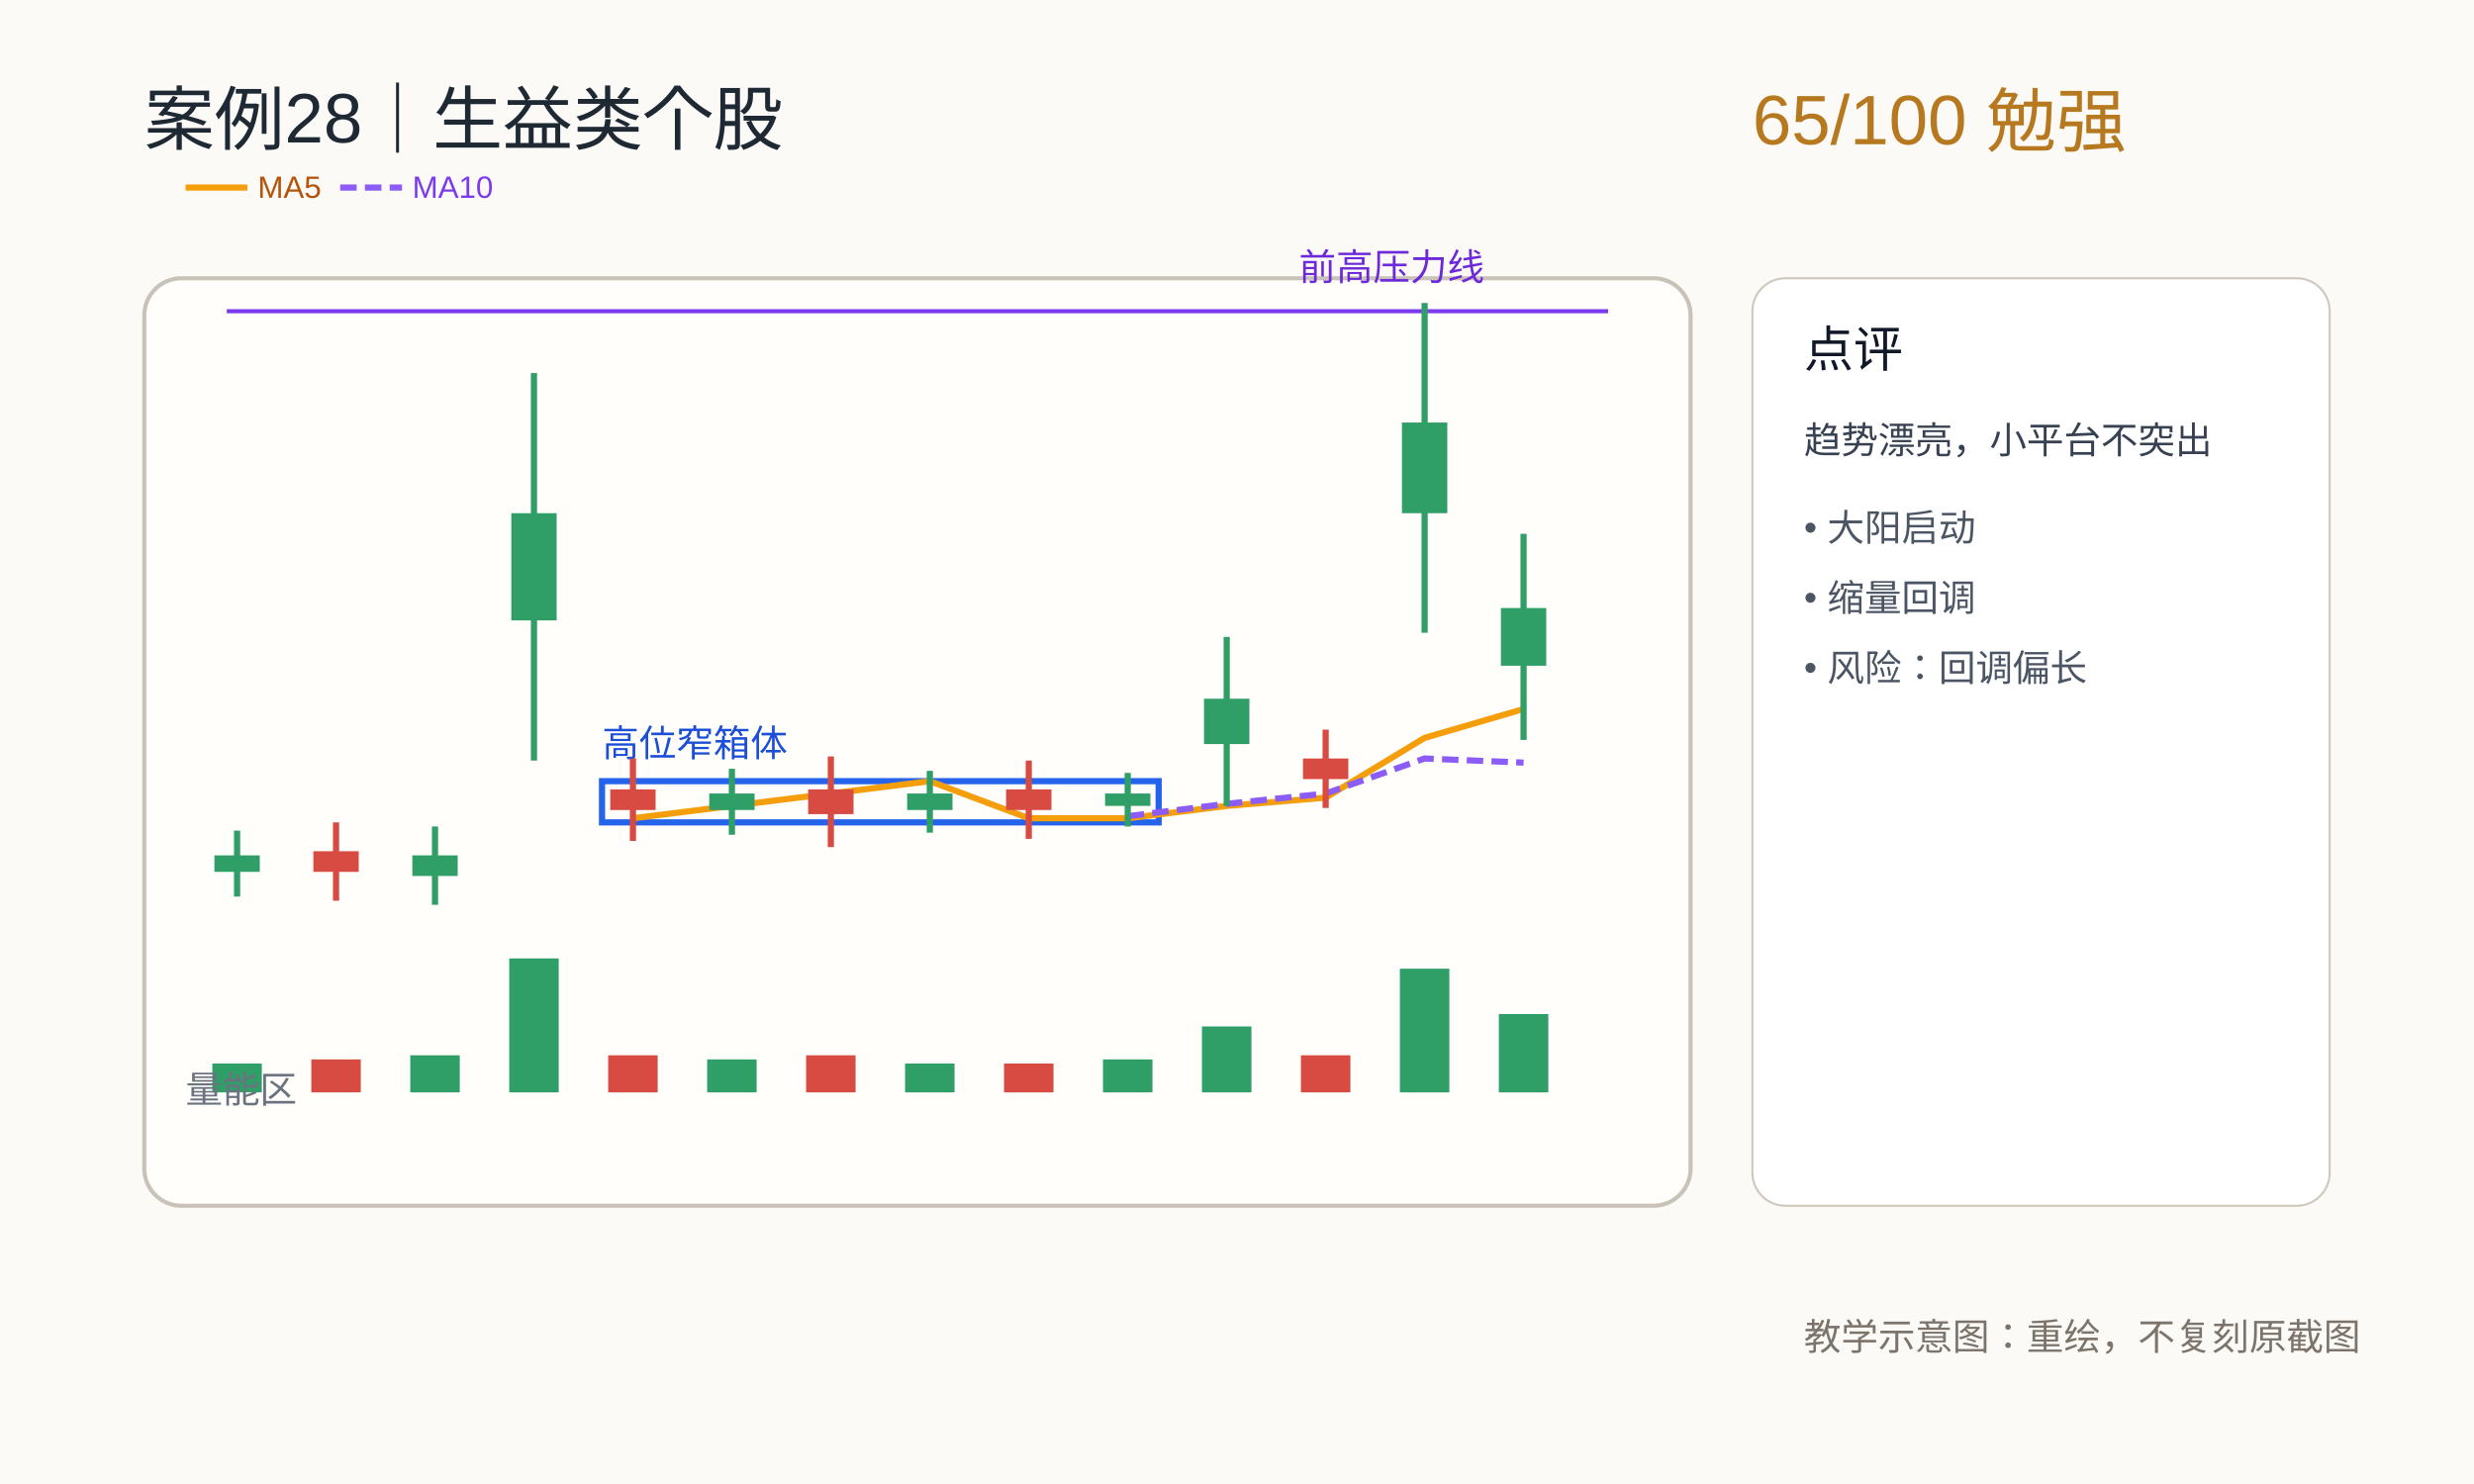
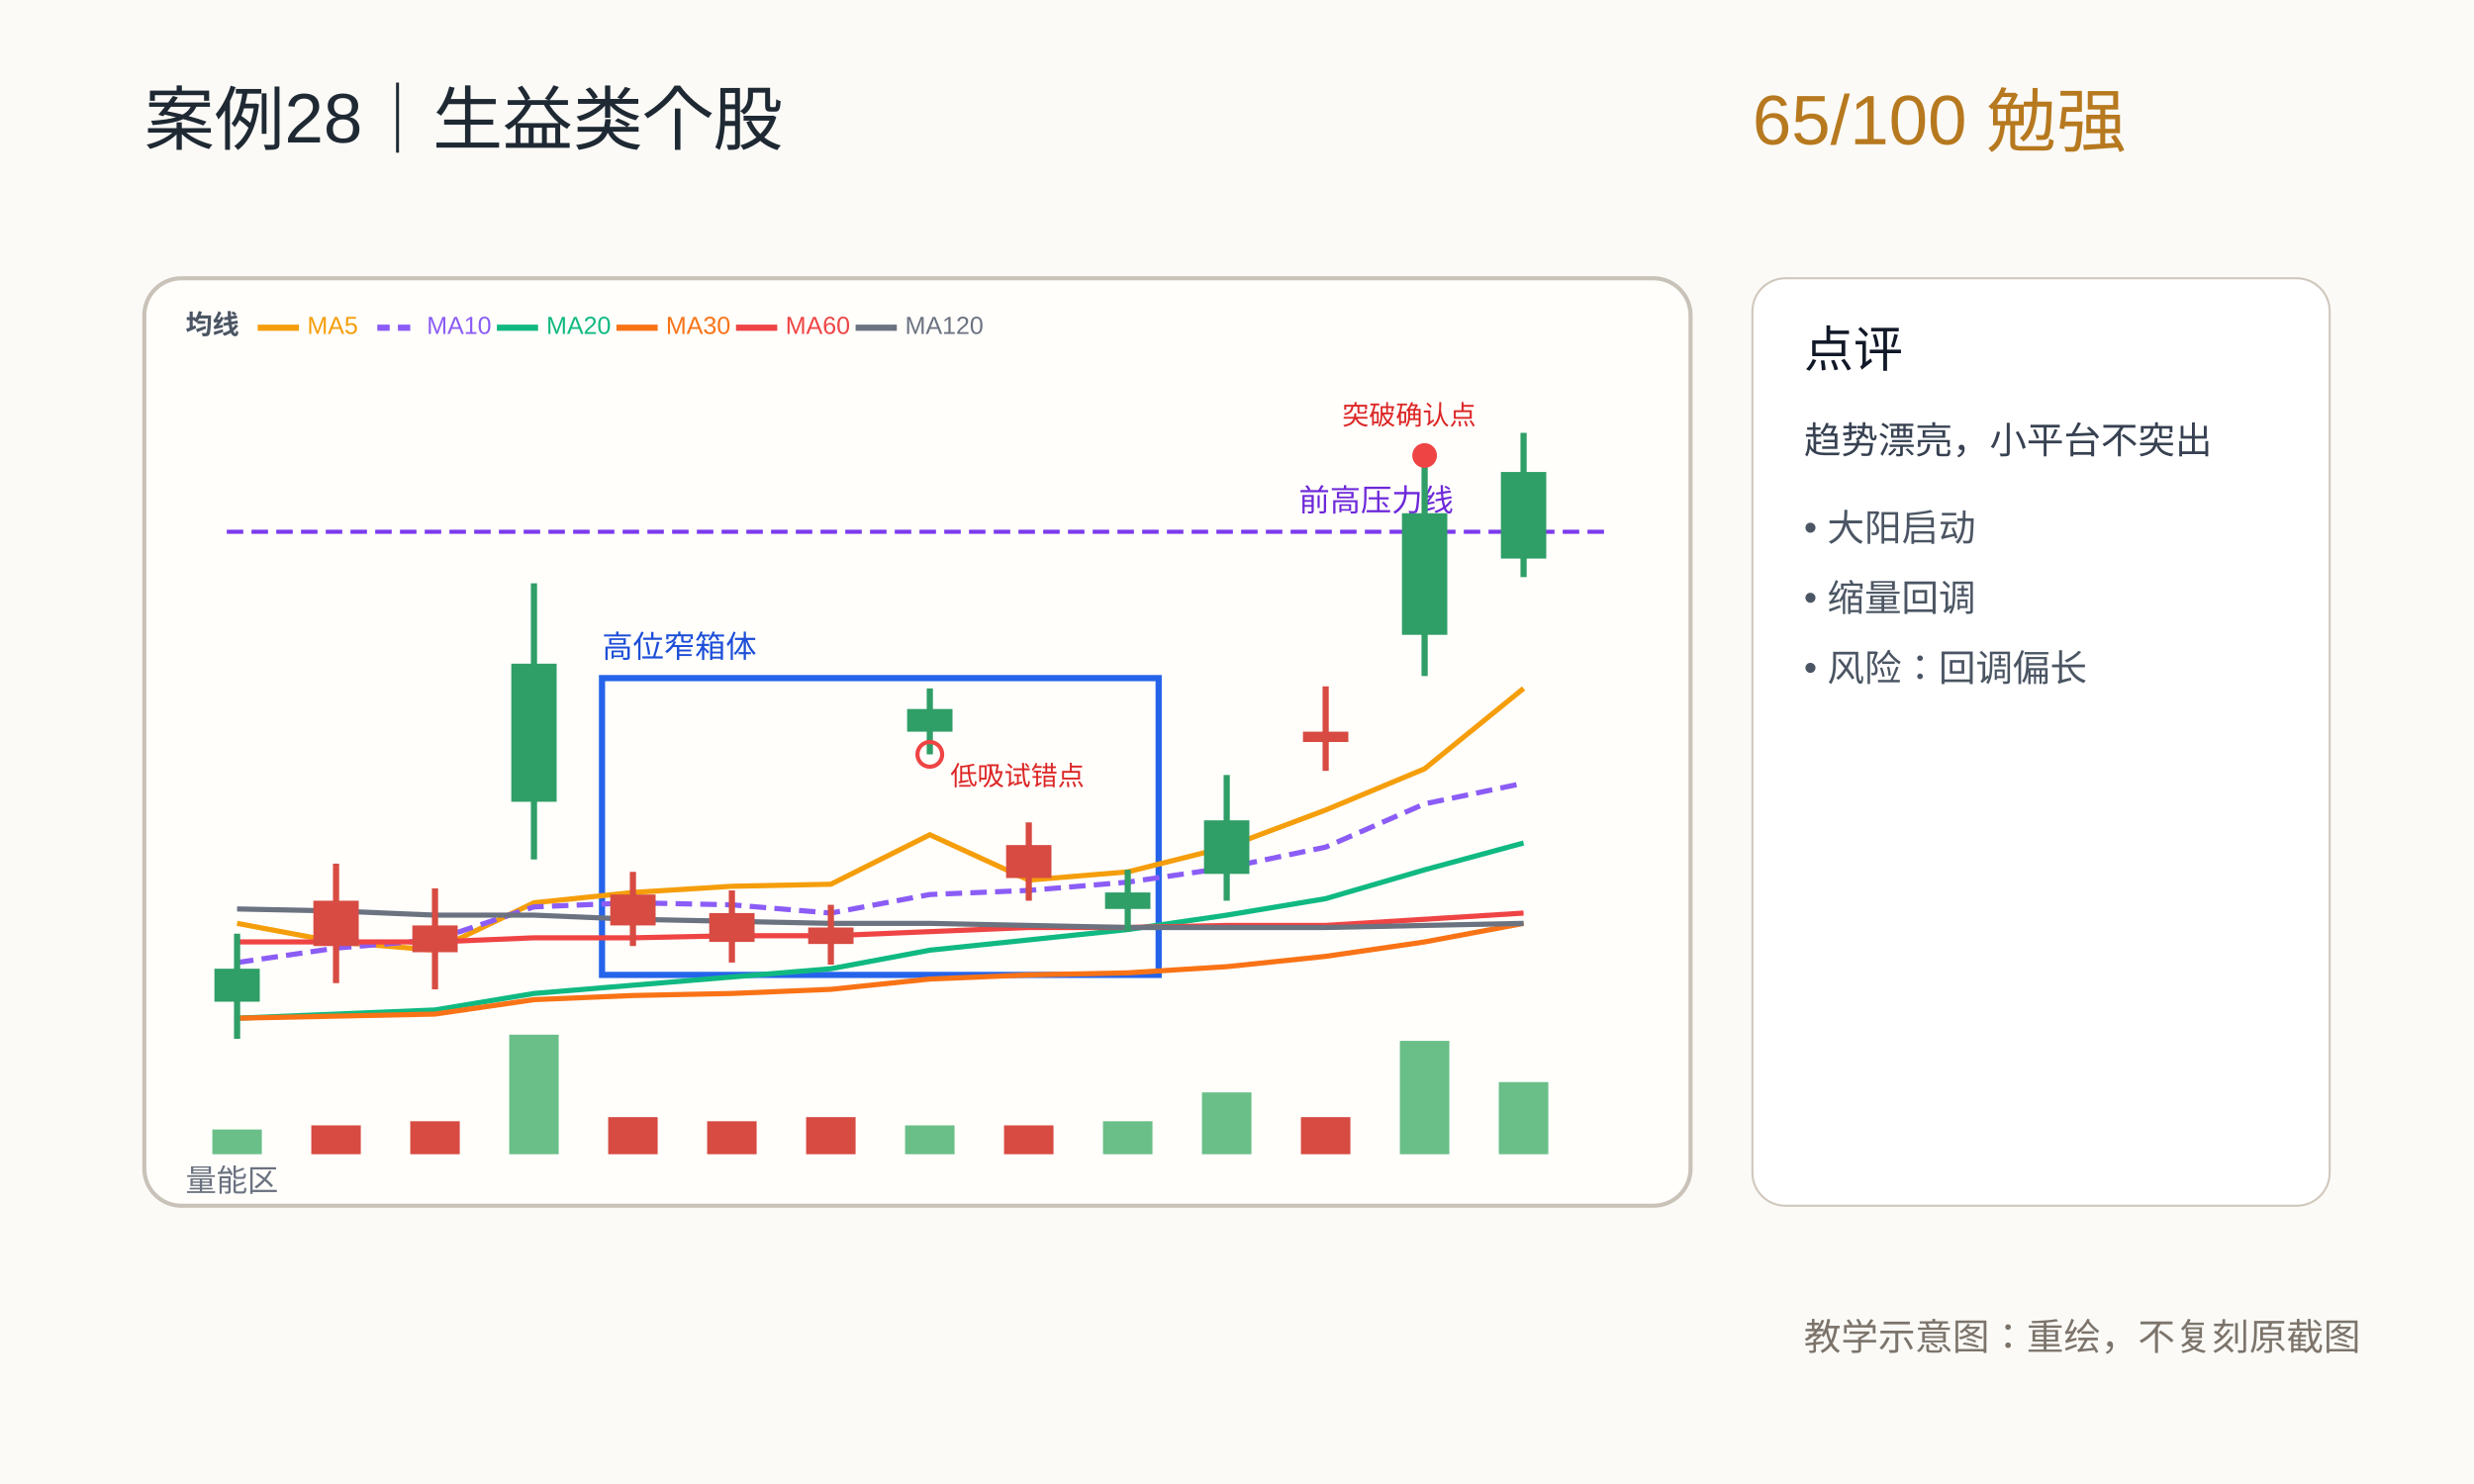
<svg xmlns="http://www.w3.org/2000/svg" width="1200" height="720" viewBox="0 0 1200 720">
  <rect width="1200" height="720" fill="#fbfaf7" />
  <rect x="70" y="135" width="750" height="450" rx="18" fill="#fffefb" stroke="#c9c2b8" stroke-width="2" />
  <text x="70" y="70" font-size="34" font-family="PingFang SC, Arial" fill="#1f2933">案例28｜生益类个股</text>
  <text x="850" y="70" font-size="34" font-family="PingFang SC, Arial" fill="#b7791f">65/100  勉强</text>
-   <line x1="110" y1="151" x2="780" y2="151" stroke="#7c3aed" stroke-width="2" />
-   <text x="630" y="136" font-size="18" font-family="PingFang SC, Arial" fill="#6d28d9">前高压力线</text>
-   <rect x="292" y="379" width="270" height="20" fill="none" stroke="#2563eb" stroke-width="3" />
-   <text x="292" y="367" font-size="18" font-family="PingFang SC, Arial" fill="#1d4ed8">高位窄箱体</text>
-   <polyline points="307,397 355,391 403,385 451,379 499,397 547,397 595,391 643,387 691,358 739,344" fill="none" stroke="#f59e0b" stroke-width="3" />
-   <polyline points="547,396 595,390 643,385 691,368 739,370" fill="none" stroke="#8b5cf6" stroke-width="3" stroke-dasharray="8,4" />
-   <line x1="90" y1="91" x2="120" y2="91" stroke="#f59e0b" stroke-width="3" />
-   <text x="125" y="96" font-size="15" font-family="PingFang SC, Arial" fill="#b45309">MA5</text>
-   <line x1="165" y1="91" x2="195" y2="91" stroke="#8b5cf6" stroke-width="3" stroke-dasharray="8,4" />
-   <text x="200" y="96" font-size="15" font-family="PingFang SC, Arial" fill="#7c3aed">MA10</text>
-   <line x1="115" y1="403" x2="115" y2="435" stroke="#2f9e67" stroke-width="3" />
-   <rect x="104" y="415" width="22" height="8" fill="#2f9e67" />
-   <line x1="163" y1="399" x2="163" y2="437" stroke="#d74b42" stroke-width="3" />
-   <rect x="152" y="413" width="22" height="10" fill="#d74b42" />
-   <line x1="211" y1="401" x2="211" y2="439" stroke="#2f9e67" stroke-width="3" />
-   <rect x="200" y="415" width="22" height="10" fill="#2f9e67" />
-   <line x1="259" y1="181" x2="259" y2="369" stroke="#2f9e67" stroke-width="3" />
-   <rect x="248" y="249" width="22" height="52" fill="#2f9e67" />
-   <line x1="307" y1="368" x2="307" y2="408" stroke="#d74b42" stroke-width="3" />
-   <rect x="296" y="383" width="22" height="10" fill="#d74b42" />
-   <line x1="355" y1="373" x2="355" y2="405" stroke="#2f9e67" stroke-width="3" />
-   <rect x="344" y="385" width="22" height="8" fill="#2f9e67" />
-   <line x1="403" y1="367" x2="403" y2="411" stroke="#d74b42" stroke-width="3" />
-   <rect x="392" y="383" width="22" height="12" fill="#d74b42" />
-   <line x1="451" y1="374" x2="451" y2="404" stroke="#2f9e67" stroke-width="3" />
-   <rect x="440" y="385" width="22" height="8" fill="#2f9e67" />
-   <line x1="499" y1="369" x2="499" y2="407" stroke="#d74b42" stroke-width="3" />
-   <rect x="488" y="383" width="22" height="10" fill="#d74b42" />
-   <line x1="547" y1="375" x2="547" y2="401" stroke="#2f9e67" stroke-width="3" />
-   <rect x="536" y="385" width="22" height="6" fill="#2f9e67" />
-   <line x1="595" y1="309" x2="595" y2="391" stroke="#2f9e67" stroke-width="3" />
-   <rect x="584" y="339" width="22" height="22" fill="#2f9e67" />
-   <line x1="643" y1="354" x2="643" y2="392" stroke="#d74b42" stroke-width="3" />
-   <rect x="632" y="368" width="22" height="10" fill="#d74b42" />
-   <line x1="691" y1="147" x2="691" y2="307" stroke="#2f9e67" stroke-width="3" />
-   <rect x="680" y="205" width="22" height="44" fill="#2f9e67" />
-   <line x1="739" y1="259" x2="739" y2="359" stroke="#2f9e67" stroke-width="3" />
-   <rect x="728" y="295" width="22" height="28" fill="#2f9e67" />
-   <rect x="103" y="516" width="24" height="14" fill="#2f9e67" />
-   <rect x="151" y="514" width="24" height="16" fill="#d74b42" />
-   <rect x="199" y="512" width="24" height="18" fill="#2f9e67" />
-   <rect x="247" y="465" width="24" height="65" fill="#2f9e67" />
-   <rect x="295" y="512" width="24" height="18" fill="#d74b42" />
-   <rect x="343" y="514" width="24" height="16" fill="#2f9e67" />
-   <rect x="391" y="512" width="24" height="18" fill="#d74b42" />
-   <rect x="439" y="516" width="24" height="14" fill="#2f9e67" />
-   <rect x="487" y="516" width="24" height="14" fill="#d74b42" />
-   <rect x="535" y="514" width="24" height="16" fill="#2f9e67" />
-   <rect x="583" y="498" width="24" height="32" fill="#2f9e67" />
-   <rect x="631" y="512" width="24" height="18" fill="#d74b42" />
-   <rect x="679" y="470" width="24" height="60" fill="#2f9e67" />
-   <rect x="727" y="492" width="24" height="38" fill="#2f9e67" />
-   <text x="90" y="535" font-size="18" font-family="PingFang SC, Arial" fill="#6b7280">量能区</text>
+   <text x="90" y="162" font-size="13" font-family="PingFang SC, Arial" fill="#4b5563" font-weight="bold">均线</text>
+   <line x1="125" y1="159" x2="145" y2="159" stroke="#f59e0b" stroke-width="3" />
+   <text x="149" y="162" font-size="12" font-family="PingFang SC, Arial" fill="#f59e0b">MA5</text>
+   <line x1="183" y1="159" x2="203" y2="159" stroke="#8b5cf6" stroke-width="3" stroke-dasharray="6,4" />
+   <text x="207" y="162" font-size="12" font-family="PingFang SC, Arial" fill="#8b5cf6">MA10</text>
+   <line x1="241" y1="159" x2="261" y2="159" stroke="#10b981" stroke-width="3" />
+   <text x="265" y="162" font-size="12" font-family="PingFang SC, Arial" fill="#10b981">MA20</text>
+   <line x1="299" y1="159" x2="319" y2="159" stroke="#f97316" stroke-width="3" />
+   <text x="323" y="162" font-size="12" font-family="PingFang SC, Arial" fill="#f97316">MA30</text>
+   <line x1="357" y1="159" x2="377" y2="159" stroke="#ef4444" stroke-width="3" />
+   <text x="381" y="162" font-size="12" font-family="PingFang SC, Arial" fill="#ef4444">MA60</text>
+   <line x1="415" y1="159" x2="435" y2="159" stroke="#6b7280" stroke-width="3" />
+   <text x="439" y="162" font-size="12" font-family="PingFang SC, Arial" fill="#6b7280">MA120</text>
+   <line x1="110" y1="258" x2="780" y2="258" stroke="#7c3aed" stroke-width="2" stroke-dasharray="8,4" />
+   <text x="630" y="248" font-size="15" font-family="PingFang SC, Arial" fill="#6d28d9">前高压力线</text>
+   <rect x="292" y="329" width="270" height="144" fill="none" stroke="#2563eb" stroke-width="3" />
+   <text x="292" y="319" font-size="15" font-family="PingFang SC, Arial" fill="#1d4ed8">高位窄箱体</text>
+   <polyline points="115,448 163,457 211,461 259,438 307,433 355,430 403,429 451,405 499,427 547,423 595,411 643,393 691,373 739,334" fill="none" stroke="#f59e0b" stroke-width="2.5" />
+   <polyline points="115,467 163,460 211,456 259,440 307,438 355,439 403,443 451,434 499,432 547,428 595,421 643,411 691,390 739,380" fill="none" stroke="#8b5cf6" stroke-width="2.5" stroke-dasharray="8,4" />
+   <polyline points="115,494 163,492 211,490 259,482 307,478 355,474 403,470 451,461 499,456 547,451 595,444 643,436 691,422 739,409" fill="none" stroke="#10b981" stroke-width="2.5" />
+   <polyline points="115,494 163,493 211,492 259,485 307,483 355,482 403,480 451,475 499,473 547,472 595,469 643,464 691,457 739,448" fill="none" stroke="#f97316" stroke-width="2.5" />
+   <polyline points="115,457 163,457 211,457 259,455 307,455 355,454 403,454 451,452 499,450 547,450 595,449 643,449 691,446 739,443" fill="none" stroke="#ef4444" stroke-width="2.5" />
+   <polyline points="115,441 163,442 211,444 259,444 307,446 355,447 403,448 451,448 499,449 547,450 595,450 643,450 691,449 739,448" fill="none" stroke="#6b7280" stroke-width="2.5" />
+   <line x1="115" y1="453" x2="115" y2="504" stroke="#2f9e67" stroke-width="3" />
+   <rect x="104" y="470" width="22" height="16" fill="#2f9e67" />
+   <line x1="163" y1="419" x2="163" y2="477" stroke="#d74b42" stroke-width="3" />
+   <rect x="152" y="437" width="22" height="22" fill="#d74b42" />
+   <line x1="211" y1="431" x2="211" y2="480" stroke="#d74b42" stroke-width="3" />
+   <rect x="200" y="449" width="22" height="13" fill="#d74b42" />
+   <line x1="259" y1="283" x2="259" y2="417" stroke="#2f9e67" stroke-width="3" />
+   <rect x="248" y="322" width="22" height="67" fill="#2f9e67" />
+   <line x1="307" y1="423" x2="307" y2="459" stroke="#d74b42" stroke-width="3" />
+   <rect x="296" y="434" width="22" height="15" fill="#d74b42" />
+   <line x1="355" y1="432" x2="355" y2="467" stroke="#d74b42" stroke-width="3" />
+   <rect x="344" y="443" width="22" height="14" fill="#d74b42" />
+   <line x1="403" y1="439" x2="403" y2="468" stroke="#d74b42" stroke-width="3" />
+   <rect x="392" y="450" width="22" height="8" fill="#d74b42" />
+   <line x1="451" y1="334" x2="451" y2="366" stroke="#2f9e67" stroke-width="3" />
+   <rect x="440" y="344" width="22" height="11" fill="#2f9e67" />
+   <line x1="499" y1="399" x2="499" y2="437" stroke="#d74b42" stroke-width="3" />
+   <rect x="488" y="410" width="22" height="16" fill="#d74b42" />
+   <line x1="547" y1="422" x2="547" y2="452" stroke="#2f9e67" stroke-width="3" />
+   <rect x="536" y="433" width="22" height="8" fill="#2f9e67" />
+   <line x1="595" y1="376" x2="595" y2="437" stroke="#2f9e67" stroke-width="3" />
+   <rect x="584" y="398" width="22" height="26" fill="#2f9e67" />
+   <line x1="643" y1="333" x2="643" y2="374" stroke="#d74b42" stroke-width="3" />
+   <rect x="632" y="355" width="22" height="5" fill="#d74b42" />
+   <line x1="691" y1="221" x2="691" y2="328" stroke="#2f9e67" stroke-width="3" />
+   <rect x="680" y="249" width="22" height="59" fill="#2f9e67" />
+   <line x1="739" y1="210" x2="739" y2="280" stroke="#2f9e67" stroke-width="3" />
+   <rect x="728" y="229" width="22" height="42" fill="#2f9e67" />
+   <rect x="103" y="548" width="24" height="12" fill="#6abf88" />
+   <rect x="151" y="546" width="24" height="14" fill="#d74b42" />
+   <rect x="199" y="544" width="24" height="16" fill="#d74b42" />
+   <rect x="247" y="502" width="24" height="58" fill="#6abf88" />
+   <rect x="295" y="542" width="24" height="18" fill="#d74b42" />
+   <rect x="343" y="544" width="24" height="16" fill="#d74b42" />
+   <rect x="391" y="542" width="24" height="18" fill="#d74b42" />
+   <rect x="439" y="546" width="24" height="14" fill="#6abf88" />
+   <rect x="487" y="546" width="24" height="14" fill="#d74b42" />
+   <rect x="535" y="544" width="24" height="16" fill="#6abf88" />
+   <rect x="583" y="530" width="24" height="30" fill="#6abf88" />
+   <rect x="631" y="542" width="24" height="18" fill="#d74b42" />
+   <rect x="679" y="505" width="24" height="55" fill="#6abf88" />
+   <rect x="727" y="525" width="24" height="35" fill="#6abf88" />
+   <text x="90" y="578" font-size="15" font-family="PingFang SC, Arial" fill="#6b7280">量能区</text>
+   <circle cx="451" cy="366" r="6" fill="none" stroke="#ef4444" stroke-width="2" />
+   <text x="461" y="381" font-size="13" font-family="PingFang SC, Arial" fill="#dc2626">低吸试错点</text>
+   <circle cx="691" cy="221" r="6" fill="#ef4444" stroke="none" />
+   <text x="651" y="206" font-size="13" font-family="PingFang SC, Arial" fill="#dc2626">突破确认点</text>
  <rect x="850" y="135" width="280" height="450" rx="16" fill="#ffffff" stroke="#d0c7bc" />
  <text x="875" y="178" font-size="24" font-family="PingFang SC, Arial" fill="#111827">点评</text>
  <text x="875" y="220" font-size="18" font-family="PingFang SC, Arial" fill="#374151">趋势漂亮，小平台不突出</text>
  <text x="875" y="262" font-size="18" font-family="PingFang SC, Arial" fill="#4b5563">• 大阳启动</text>
  <text x="875" y="296" font-size="18" font-family="PingFang SC, Arial" fill="#4b5563">• 缩量回调</text>
  <text x="875" y="330" font-size="18" font-family="PingFang SC, Arial" fill="#4b5563">• 风险：回调偏长</text>
  <text x="875" y="655" font-size="18" font-family="PingFang SC, Arial" fill="#7c746b">教学示意图：重绘，不复刻原截图</text>
</svg>
